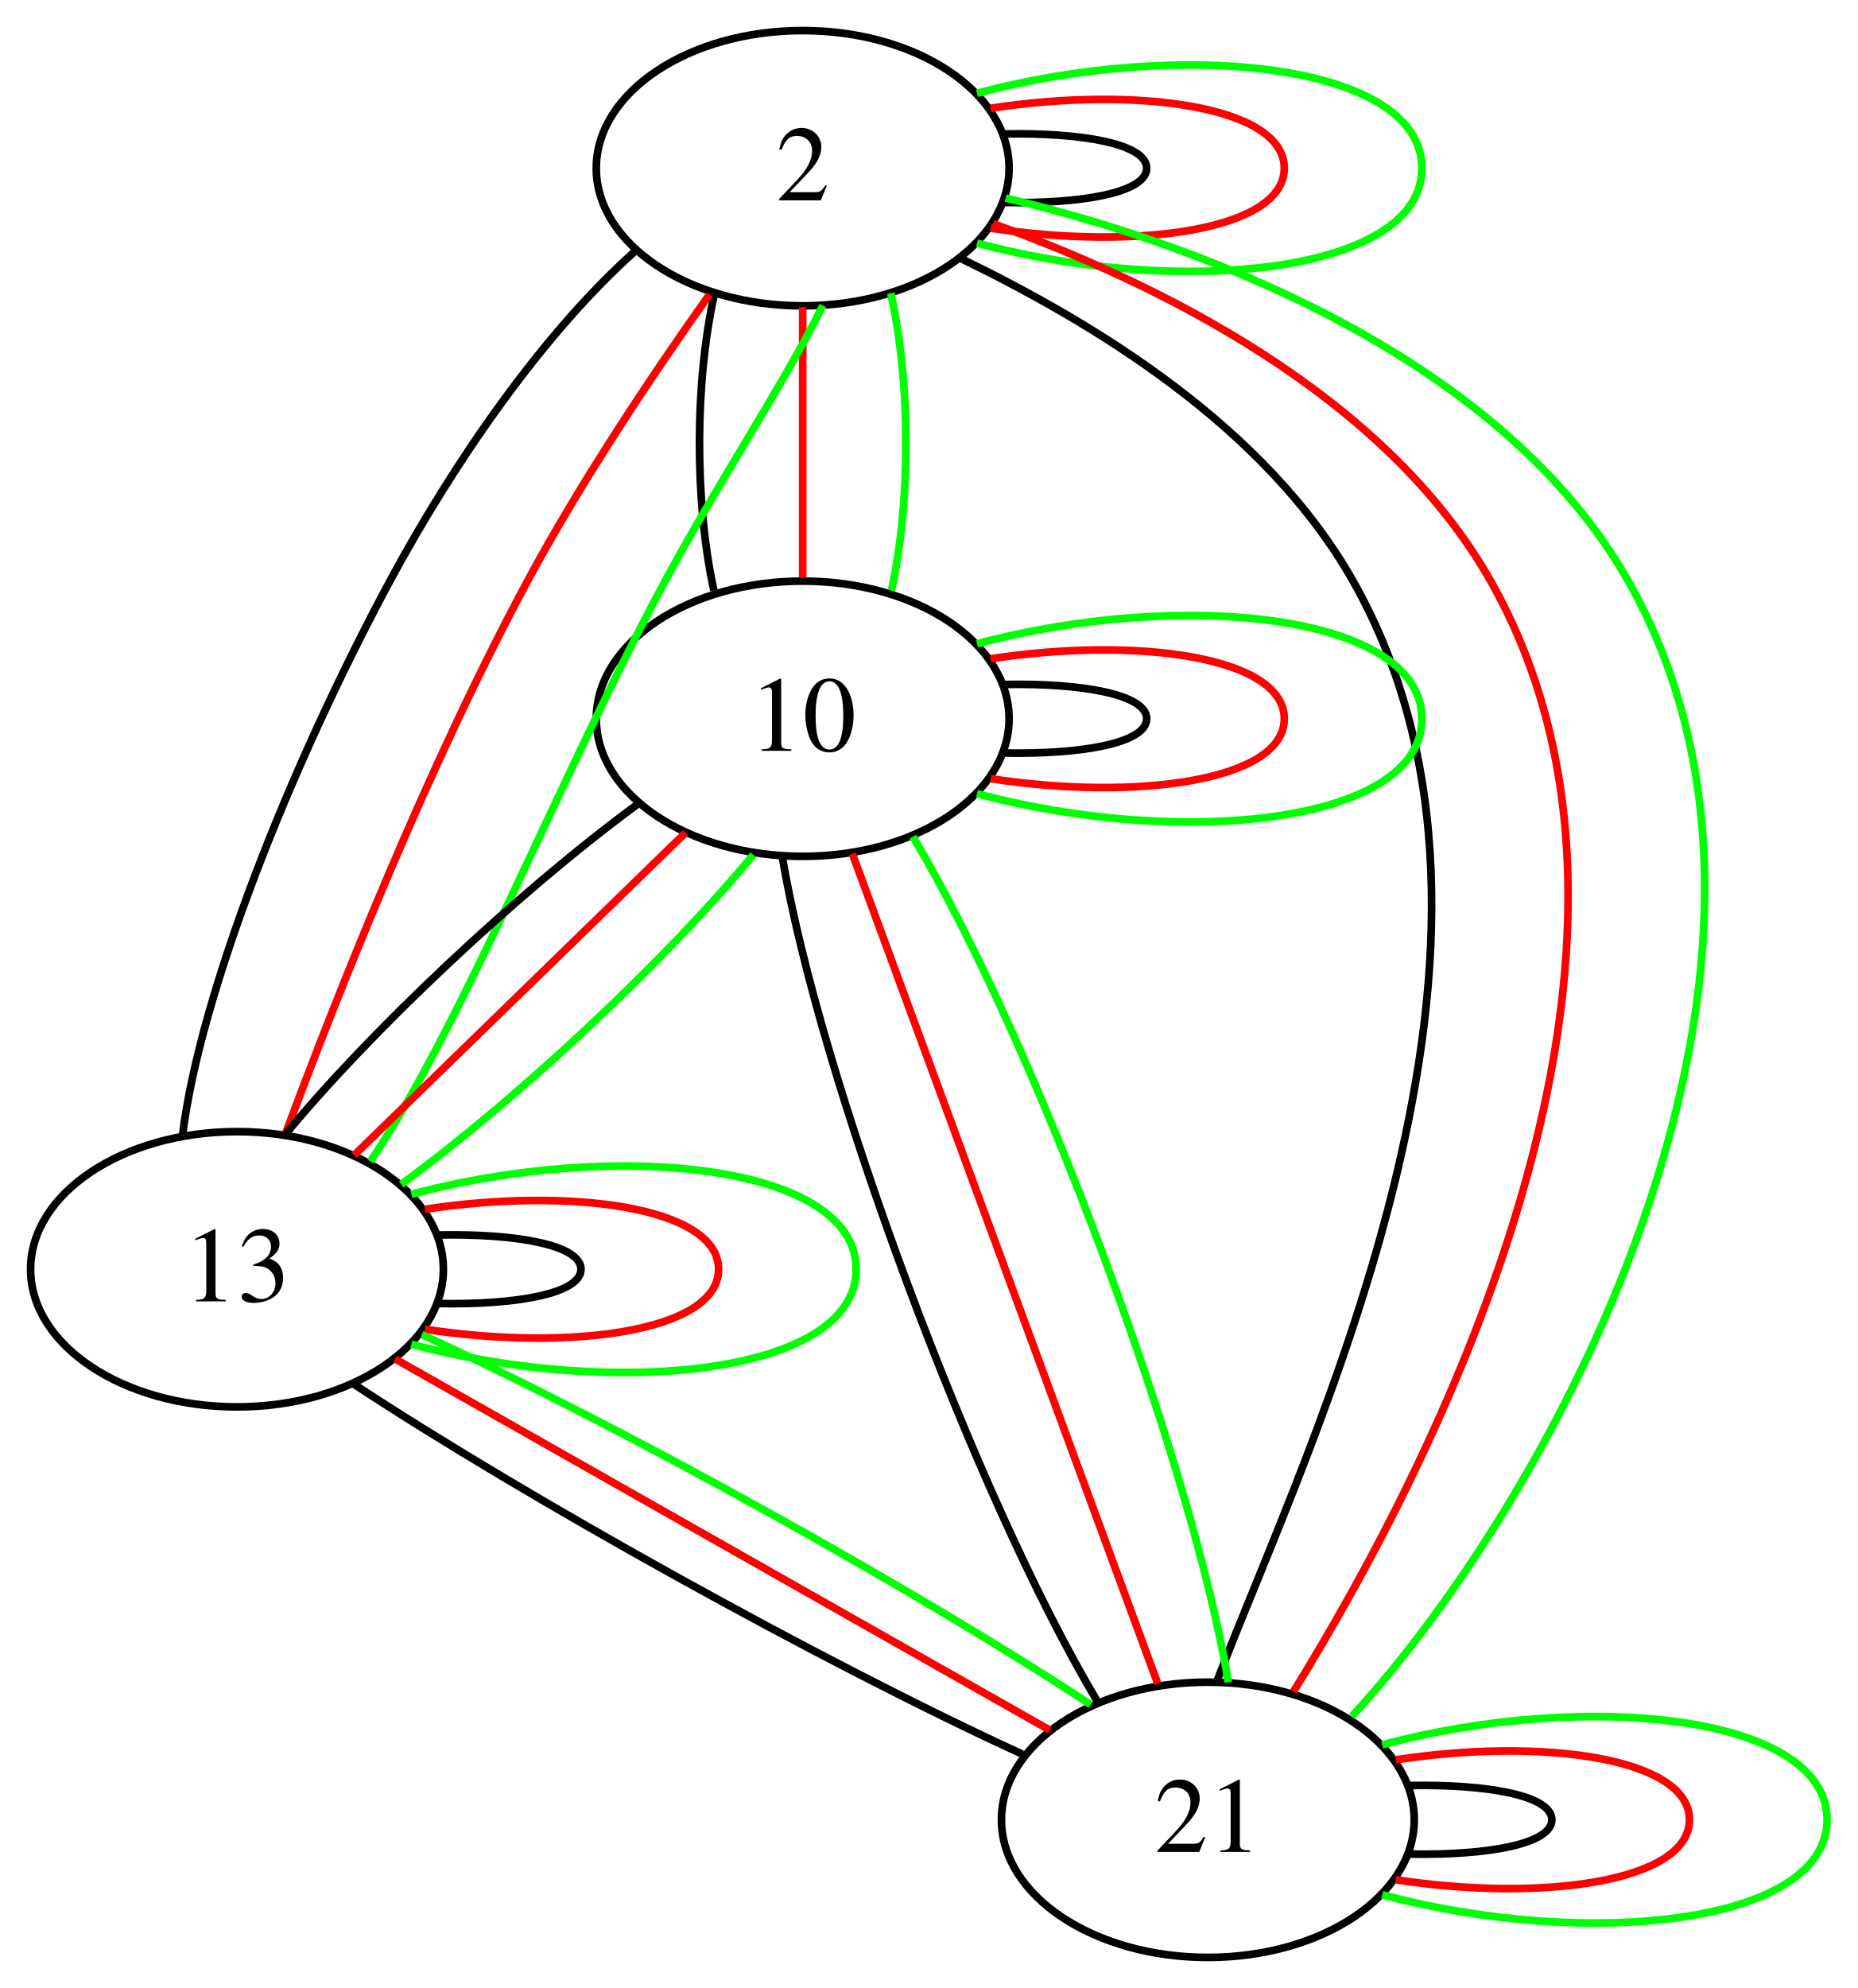
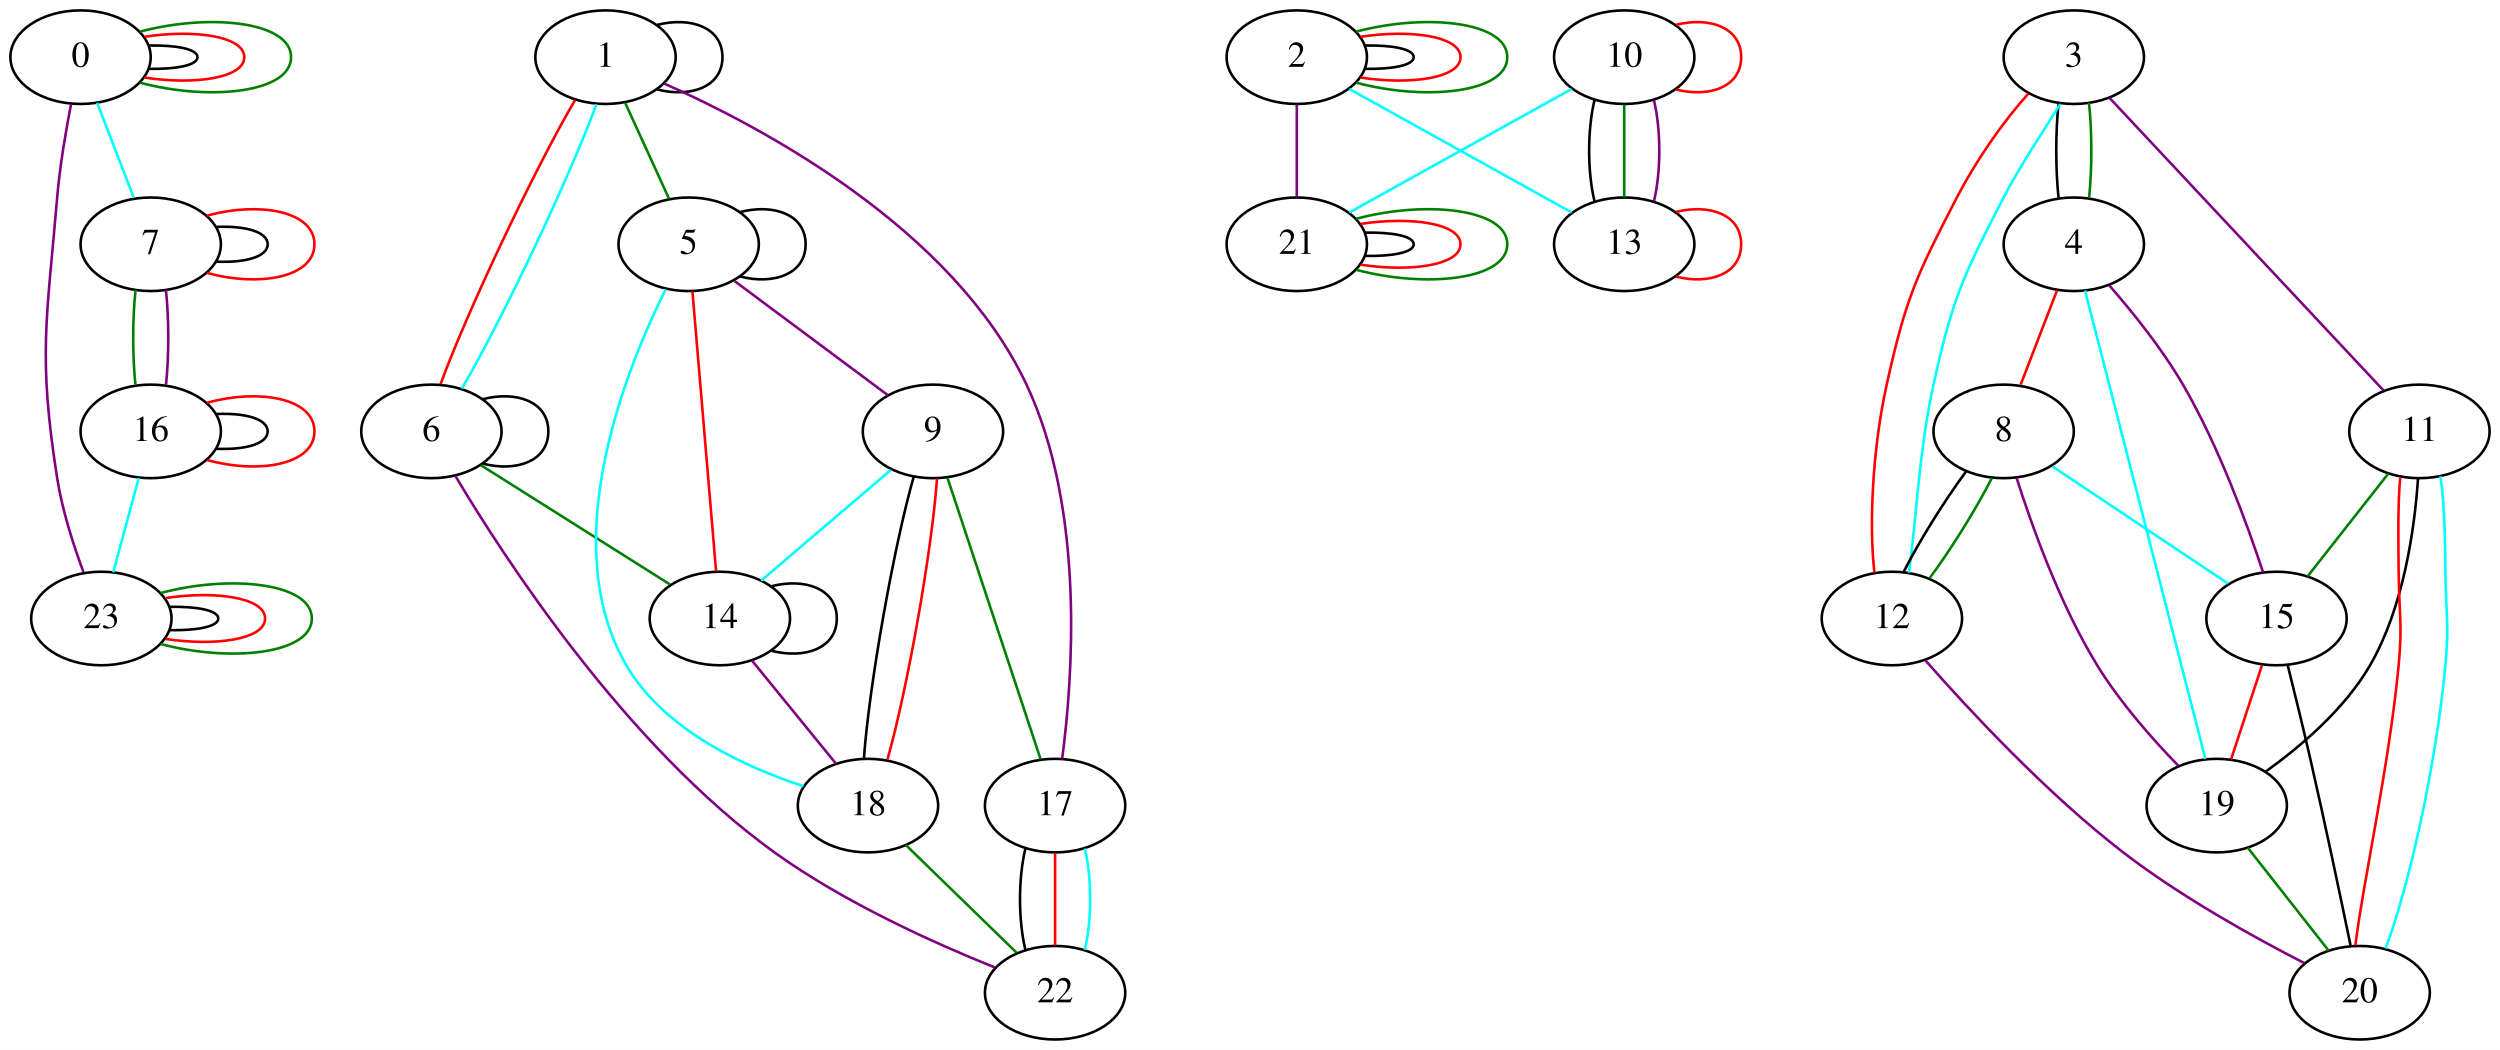
- <svg xmlns="http://www.w3.org/2000/svg" width="243pt" height="260pt" viewBox="0.00 0.00 243.00 260.00">
-   <g id="graph0" class="graph" transform="scale(1 1) rotate(0) translate(4 256)">
-     <polygon fill="#ffffff" stroke="transparent" points="-4,4 -4,-256 239,-256 239,4 -4,4" />
+ <svg xmlns="http://www.w3.org/2000/svg" width="962pt" height="404pt" viewBox="0.00 0.00 962.00 404.00">
+   <g id="graph0" class="graph" transform="scale(1 1) rotate(0) translate(4 400)">
+     <polygon fill="white" stroke="transparent" points="-4,4 -4,-400 958,-400 958,4 -4,4" />
    <g id="node1" class="node">
-       <ellipse fill="none" stroke="#000000" cx="101" cy="-234" rx="27" ry="18" />
-       <text text-anchor="middle" x="101" y="-229.8" font-family="Times,serif" font-size="14.00" fill="#000000">2</text>
+       <ellipse fill="none" stroke="black" cx="27" cy="-378" rx="27" ry="18" />
+       <text text-anchor="middle" x="27" y="-374.3" font-family="Times,serif" font-size="14.00">0</text>
    </g>
    <g id="edge1" class="edge">
-       <path fill="none" stroke="#000000" d="M127.347,-238.482C137.533,-238.682 146,-237.188 146,-234 146,-230.812 137.533,-229.318 127.347,-229.518" />
+       <path fill="none" stroke="black" d="M53.35,-382.48C63.53,-382.68 72,-381.19 72,-378 72,-374.81 63.53,-373.32 53.35,-373.52" />
    </g>
    <g id="edge2" class="edge">
-       <path fill="none" stroke="#ff0000" d="M125.573,-241.838C144.597,-244.769 164,-242.156 164,-234 164,-225.844 144.597,-223.231 125.573,-226.162" />
+       <path fill="none" stroke="red" d="M51.57,-385.84C70.6,-388.77 90,-386.16 90,-378 90,-369.84 70.6,-367.23 51.57,-370.16" />
    </g>
    <g id="edge3" class="edge">
-       <path fill="none" stroke="#00ff00" d="M123.804,-243.801C150.668,-250.978 182,-247.711 182,-234 182,-220.289 150.668,-217.022 123.804,-224.199" />
+       <path fill="none" stroke="green" d="M49.8,-387.8C76.67,-394.98 108,-391.71 108,-378 108,-364.29 76.67,-361.02 49.8,-368.2" />
    </g>
    <g id="node2" class="node">
-       <ellipse fill="none" stroke="#000000" cx="101" cy="-162" rx="27" ry="18" />
-       <text text-anchor="middle" x="101" y="-157.8" font-family="Times,serif" font-size="14.00" fill="#000000">10</text>
+       <ellipse fill="none" stroke="black" cx="35" cy="-162" rx="27" ry="18" />
+       <text text-anchor="middle" x="35" y="-158.3" font-family="Times,serif" font-size="14.00">23</text>
    </g>
    <g id="edge4" class="edge">
-       <path fill="none" stroke="#000000" d="M89.478,-217.662C86.873,-206.045 86.841,-190.487 89.382,-178.773" />
+       <path fill="none" stroke="purple" d="M23.35,-359.91C21.32,-349.57 19.02,-336.09 18,-324 13.97,-276.17 10.58,-263.42 18,-216 19.94,-203.59 24.3,-190.12 28.11,-179.86" />
+     </g>
+     <g id="node3" class="node">
+       <ellipse fill="none" stroke="black" cx="54" cy="-306" rx="27" ry="18" />
+       <text text-anchor="middle" x="54" y="-302.3" font-family="Times,serif" font-size="14.00">7</text>
    </g>
    <g id="edge5" class="edge">
-       <path fill="none" stroke="#ff0000" d="M101,-215.831C101,-205 101,-191.288 101,-180.413" />
+       <path fill="none" stroke="cyan" d="M33.4,-360.41C37.64,-349.41 43.19,-335.03 47.46,-323.96" />
+     </g>
+     <g id="edge69" class="edge">
+       <path fill="none" stroke="black" d="M61.35,-166.48C71.53,-166.68 80,-165.19 80,-162 80,-158.81 71.53,-157.32 61.35,-157.52" />
+     </g>
+     <g id="edge70" class="edge">
+       <path fill="none" stroke="red" d="M59.57,-169.84C78.6,-172.77 98,-170.16 98,-162 98,-153.84 78.6,-151.23 59.57,-154.16" />
+     </g>
+     <g id="edge71" class="edge">
+       <path fill="none" stroke="green" d="M57.8,-171.8C84.67,-178.98 116,-175.71 116,-162 116,-148.29 84.67,-145.02 57.8,-152.2" />
+     </g>
+     <g id="edge31" class="edge">
+       <path fill="none" stroke="black" d="M79.44,-312.69C90.03,-313.15 99,-310.92 99,-306 99,-301.08 90.03,-298.85 79.44,-299.31" />
+     </g>
+     <g id="edge32" class="edge">
+       <path fill="none" stroke="red" d="M75.63,-317.01C95.54,-322.54 117,-318.87 117,-306 117,-293.13 95.54,-289.46 75.63,-294.99" />
+     </g>
+     <g id="node22" class="node">
+       <ellipse fill="none" stroke="black" cx="54" cy="-234" rx="27" ry="18" />
+       <text text-anchor="middle" x="54" y="-230.3" font-family="Times,serif" font-size="14.00">16</text>
+     </g>
+     <g id="edge33" class="edge">
+       <path fill="none" stroke="green" d="M48.16,-288.41C46.96,-277.41 46.95,-263.03 48.12,-251.96" />
+     </g>
+     <g id="edge34" class="edge">
+       <path fill="none" stroke="purple" d="M59.84,-288.41C61.04,-277.41 61.05,-263.03 59.88,-251.96" />
+     </g>
+     <g id="node4" class="node">
+       <ellipse fill="none" stroke="black" cx="229" cy="-378" rx="27" ry="18" />
+       <text text-anchor="middle" x="229" y="-374.3" font-family="Times,serif" font-size="14.00">1</text>
    </g>
    <g id="edge6" class="edge">
-       <path fill="none" stroke="#00ff00" d="M112.522,-217.662C115.127,-206.045 115.159,-190.487 112.618,-178.773" />
-     </g>
-     <g id="node3" class="node">
-       <ellipse fill="none" stroke="#000000" cx="27" cy="-90" rx="27" ry="18" />
-       <text text-anchor="middle" x="27" y="-85.8" font-family="Times,serif" font-size="14.00" fill="#000000">13</text>
+       <path fill="none" stroke="black" d="M248.9,-390.43C261.69,-393.68 274,-389.53 274,-378 274,-366.47 261.69,-362.32 248.9,-365.57" />
+     </g>
+     <g id="node5" class="node">
+       <ellipse fill="none" stroke="black" cx="162" cy="-234" rx="27" ry="18" />
+       <text text-anchor="middle" x="162" y="-230.3" font-family="Times,serif" font-size="14.00">6</text>
    </g>
    <g id="edge7" class="edge">
-       <path fill="none" stroke="#000000" d="M79.153,-223.21C67.173,-212.572 55.437,-195.676 47,-180 33.898,-155.656 22.075,-125.826 19.86,-107.365" />
+       <path fill="none" stroke="red" d="M217.3,-361.53C201.62,-334.79 175.75,-280.11 165.53,-252.21" />
+     </g>
+     <g id="edge10" class="edge">
+       <path fill="none" stroke="cyan" d="M225.5,-359.87C215.29,-331.99 189.39,-277.21 173.69,-250.45" />
+     </g>
+     <g id="node6" class="node">
+       <ellipse fill="none" stroke="black" cx="261" cy="-306" rx="27" ry="18" />
+       <text text-anchor="middle" x="261" y="-302.3" font-family="Times,serif" font-size="14.00">5</text>
    </g>
    <g id="edge8" class="edge">
-       <path fill="none" stroke="#ff0000" d="M88.805,-217.483C81.4,-207.044 72.049,-193.096 65,-180 51.978,-155.806 40.22,-126.192 33.341,-107.706" />
+       <path fill="none" stroke="green" d="M236.58,-360.41C241.68,-349.25 248.38,-334.6 253.47,-323.47" />
+     </g>
+     <g id="node7" class="node">
+       <ellipse fill="none" stroke="black" cx="402" cy="-90" rx="27" ry="18" />
+       <text text-anchor="middle" x="402" y="-86.3" font-family="Times,serif" font-size="14.00">17</text>
    </g>
    <g id="edge9" class="edge">
-       <path fill="none" stroke="#00ff00" d="M103.637,-216.038C98.555,-205.778 89.728,-192.501 83,-180 69.094,-154.163 56.629,-122.145 44.453,-104.099" />
-     </g>
-     <g id="node4" class="node">
-       <ellipse fill="none" stroke="#000000" cx="154" cy="-18" rx="27" ry="18" />
-       <text text-anchor="middle" x="154" y="-13.8" font-family="Times,serif" font-size="14.00" fill="#000000">21</text>
-     </g>
-     <g id="edge10" class="edge">
-       <path fill="none" stroke="#000000" d="M121.631,-222.222C139.008,-213.796 161.508,-200.296 173,-180 199.722,-132.803 167.242,-67.559 155.23,-36.228" />
+       <path fill="none" stroke="purple" d="M251.49,-367.88C288.9,-351.3 362.61,-312.25 391,-252 413.69,-203.85 408.76,-138.48 404.71,-107.98" />
+     </g>
+     <g id="edge28" class="edge">
+       <path fill="none" stroke="black" d="M181.9,-246.43C194.69,-249.68 207,-245.53 207,-234 207,-222.47 194.69,-218.32 181.9,-221.57" />
+     </g>
+     <g id="node18" class="node">
+       <ellipse fill="none" stroke="black" cx="273" cy="-162" rx="27" ry="18" />
+       <text text-anchor="middle" x="273" y="-158.3" font-family="Times,serif" font-size="14.00">14</text>
+     </g>
+     <g id="edge29" class="edge">
+       <path fill="none" stroke="green" d="M181.08,-220.97C201.41,-208.15 233.42,-187.96 253.8,-175.11" />
+     </g>
+     <g id="node21" class="node">
+       <ellipse fill="none" stroke="black" cx="402" cy="-18" rx="27" ry="18" />
+       <text text-anchor="middle" x="402" y="-14.3" font-family="Times,serif" font-size="14.00">22</text>
+     </g>
+     <g id="edge30" class="edge">
+       <path fill="none" stroke="purple" d="M171.17,-216.95C190.16,-185.05 236.81,-113.2 294,-72 320.94,-52.59 356.08,-36.84 378.84,-27.7" />
+     </g>
+     <g id="edge24" class="edge">
+       <path fill="none" stroke="black" d="M280.9,-318.43C293.69,-321.68 306,-317.53 306,-306 306,-294.47 293.69,-290.32 280.9,-293.57" />
+     </g>
+     <g id="edge25" class="edge">
+       <path fill="none" stroke="red" d="M262.45,-287.87C264.75,-260.58 269.24,-207.52 271.55,-180.19" />
+     </g>
+     <g id="node19" class="node">
+       <ellipse fill="none" stroke="black" cx="355" cy="-234" rx="27" ry="18" />
+       <text text-anchor="middle" x="355" y="-230.3" font-family="Times,serif" font-size="14.00">9</text>
+     </g>
+     <g id="edge26" class="edge">
+       <path fill="none" stroke="purple" d="M278.68,-291.83C295.59,-279.24 320.94,-260.37 337.72,-247.87" />
+     </g>
+     <g id="node20" class="node">
+       <ellipse fill="none" stroke="black" cx="330" cy="-90" rx="27" ry="18" />
+       <text text-anchor="middle" x="330" y="-86.3" font-family="Times,serif" font-size="14.00">18</text>
+     </g>
+     <g id="edge27" class="edge">
+       <path fill="none" stroke="cyan" d="M252.14,-288.64C236.87,-258.02 209.74,-190.91 237,-144 251.57,-118.93 282.91,-104.74 305.18,-97.47" />
+     </g>
+     <g id="edge61" class="edge">
+       <path fill="none" stroke="black" d="M390.56,-73.46C387.81,-61.86 387.81,-46.08 390.57,-34.49" />
+     </g>
+     <g id="edge62" class="edge">
+       <path fill="none" stroke="red" d="M402,-71.7C402,-60.85 402,-46.92 402,-36.1" />
+     </g>
+     <g id="edge63" class="edge">
+       <path fill="none" stroke="cyan" d="M413.44,-73.46C416.19,-61.86 416.19,-46.08 413.43,-34.49" />
+     </g>
+     <g id="node8" class="node">
+       <ellipse fill="none" stroke="black" cx="495" cy="-378" rx="27" ry="18" />
+       <text text-anchor="middle" x="495" y="-374.3" font-family="Times,serif" font-size="14.00">2</text>
    </g>
    <g id="edge11" class="edge">
-       <path fill="none" stroke="#ff0000" d="M125.893,-226.743C147.414,-219 177.174,-204.419 191,-180 218.149,-132.05 184.19,-65.472 165.195,-34.754" />
+       <path fill="none" stroke="black" d="M521.35,-382.48C531.53,-382.68 540,-381.19 540,-378 540,-374.81 531.53,-373.32 521.35,-373.52" />
    </g>
    <g id="edge12" class="edge">
-       <path fill="none" stroke="#00ff00" d="M127.557,-230.095C154.91,-223.643 192.84,-208.542 209,-180 237.144,-130.293 199.619,-60.567 172.843,-31.524" />
+       <path fill="none" stroke="red" d="M519.57,-385.84C538.6,-388.77 558,-386.16 558,-378 558,-369.84 538.6,-367.23 519.57,-370.16" />
    </g>
    <g id="edge13" class="edge">
-       <path fill="none" stroke="#000000" d="M127.347,-166.482C137.533,-166.682 146,-165.188 146,-162 146,-158.812 137.533,-157.318 127.347,-157.518" />
+       <path fill="none" stroke="green" d="M517.8,-387.8C544.67,-394.98 576,-391.71 576,-378 576,-364.29 544.67,-361.02 517.8,-368.2" />
+     </g>
+     <g id="node9" class="node">
+       <ellipse fill="none" stroke="black" cx="495" cy="-306" rx="27" ry="18" />
+       <text text-anchor="middle" x="495" y="-302.3" font-family="Times,serif" font-size="14.00">21</text>
    </g>
    <g id="edge14" class="edge">
-       <path fill="none" stroke="#ff0000" d="M125.573,-169.838C144.597,-172.769 164,-170.156 164,-162 164,-153.844 144.597,-151.231 125.573,-154.162" />
+       <path fill="none" stroke="purple" d="M495,-359.7C495,-348.85 495,-334.92 495,-324.1" />
+     </g>
+     <g id="node10" class="node">
+       <ellipse fill="none" stroke="black" cx="621" cy="-306" rx="27" ry="18" />
+       <text text-anchor="middle" x="621" y="-302.3" font-family="Times,serif" font-size="14.00">13</text>
    </g>
    <g id="edge15" class="edge">
-       <path fill="none" stroke="#00ff00" d="M123.804,-171.801C150.668,-178.978 182,-175.711 182,-162 182,-148.289 150.668,-145.022 123.804,-152.199" />
+       <path fill="none" stroke="cyan" d="M515.24,-365.75C538.76,-352.69 577.31,-331.27 600.81,-318.22" />
+     </g>
+     <g id="edge66" class="edge">
+       <path fill="none" stroke="black" d="M521.35,-310.48C531.53,-310.68 540,-309.19 540,-306 540,-302.81 531.53,-301.32 521.35,-301.52" />
+     </g>
+     <g id="edge67" class="edge">
+       <path fill="none" stroke="red" d="M519.57,-313.84C538.6,-316.77 558,-314.16 558,-306 558,-297.84 538.6,-295.23 519.57,-298.16" />
+     </g>
+     <g id="edge68" class="edge">
+       <path fill="none" stroke="green" d="M517.8,-315.8C544.67,-322.98 576,-319.71 576,-306 576,-292.29 544.67,-289.02 517.8,-296.2" />
+     </g>
+     <g id="edge53" class="edge">
+       <path fill="none" stroke="red" d="M640.9,-318.43C653.69,-321.68 666,-317.53 666,-306 666,-294.47 653.69,-290.32 640.9,-293.57" />
+     </g>
+     <g id="node11" class="node">
+       <ellipse fill="none" stroke="black" cx="794" cy="-378" rx="27" ry="18" />
+       <text text-anchor="middle" x="794" y="-374.3" font-family="Times,serif" font-size="14.00">3</text>
+     </g>
+     <g id="node12" class="node">
+       <ellipse fill="none" stroke="black" cx="794" cy="-306" rx="27" ry="18" />
+       <text text-anchor="middle" x="794" y="-302.3" font-family="Times,serif" font-size="14.00">4</text>
    </g>
    <g id="edge16" class="edge">
-       <path fill="none" stroke="#000000" d="M79.312,-150.75C63.593,-139.201 44.398,-121.066 33.308,-107.613" />
+       <path fill="none" stroke="black" d="M788.16,-360.41C786.96,-349.41 786.95,-335.03 788.12,-323.96" />
+     </g>
+     <g id="edge18" class="edge">
+       <path fill="none" stroke="green" d="M799.84,-360.41C801.04,-349.41 801.05,-335.03 799.88,-323.96" />
+     </g>
+     <g id="node13" class="node">
+       <ellipse fill="none" stroke="black" cx="724" cy="-162" rx="27" ry="18" />
+       <text text-anchor="middle" x="724" y="-158.3" font-family="Times,serif" font-size="14.00">12</text>
    </g>
    <g id="edge17" class="edge">
-       <path fill="none" stroke="#ff0000" d="M85.667,-147.082C72.967,-134.725 55.008,-117.251 42.313,-104.899" />
-     </g>
-     <g id="edge18" class="edge">
-       <path fill="none" stroke="#00ff00" d="M94.539,-144.202C83.378,-130.71 64.168,-112.588 48.483,-101.1" />
+       <path fill="none" stroke="red" d="M776.58,-364.04C767.13,-353.63 756.47,-338.42 749,-324 733.29,-293.65 729.41,-285.36 722,-252 716.49,-227.19 715.16,-197.64 717.29,-179.61" />
+     </g>
+     <g id="edge20" class="edge">
+       <path fill="none" stroke="cyan" d="M788.78,-359.98C782.55,-349.89 773.55,-336.64 767,-324 751.29,-293.65 747.41,-285.36 740,-252 734.49,-227.19 733.16,-197.64 730.56,-179.61" />
+     </g>
+     <g id="node14" class="node">
+       <ellipse fill="none" stroke="black" cx="927" cy="-234" rx="27" ry="18" />
+       <text text-anchor="middle" x="927" y="-230.3" font-family="Times,serif" font-size="14.00">11</text>
    </g>
    <g id="edge19" class="edge">
-       <path fill="none" stroke="#000000" d="M98.318,-144.054C103.022,-115.555 123.484,-60.429 139.518,-33.527" />
-     </g>
-     <g id="edge20" class="edge">
-       <path fill="none" stroke="#ff0000" d="M107.499,-144.343C117.671,-116.705 137.243,-63.528 147.448,-35.802" />
+       <path fill="none" stroke="purple" d="M807.73,-362.34C833.22,-335.13 887.56,-277.11 913.14,-249.79" />
+     </g>
+     <g id="node15" class="node">
+       <ellipse fill="none" stroke="black" cx="767" cy="-234" rx="27" ry="18" />
+       <text text-anchor="middle" x="767" y="-230.3" font-family="Times,serif" font-size="14.00">8</text>
    </g>
    <g id="edge21" class="edge">
-       <path fill="none" stroke="#00ff00" d="M115.413,-146.589C131.448,-119.744 151.95,-64.545 156.675,-35.992" />
+       <path fill="none" stroke="red" d="M787.6,-288.41C783.36,-277.41 777.81,-263.03 773.54,-251.96" />
+     </g>
+     <g id="node16" class="node">
+       <ellipse fill="none" stroke="black" cx="872" cy="-162" rx="27" ry="18" />
+       <text text-anchor="middle" x="872" y="-158.3" font-family="Times,serif" font-size="14.00">15</text>
    </g>
    <g id="edge22" class="edge">
-       <path fill="none" stroke="#000000" d="M53.347,-94.482C63.533,-94.682 72,-93.188 72,-90 72,-86.812 63.533,-85.318 53.347,-85.518" />
+       <path fill="none" stroke="purple" d="M807.74,-290.08C816.61,-279.89 827.97,-265.8 836,-252 849.84,-228.23 860.79,-198.13 866.83,-179.73" />
+     </g>
+     <g id="node17" class="node">
+       <ellipse fill="none" stroke="black" cx="849" cy="-90" rx="27" ry="18" />
+       <text text-anchor="middle" x="849" y="-86.3" font-family="Times,serif" font-size="14.00">19</text>
    </g>
    <g id="edge23" class="edge">
-       <path fill="none" stroke="#ff0000" d="M51.573,-97.838C70.597,-100.769 90,-98.156 90,-90 90,-81.844 70.597,-79.231 51.573,-82.162" />
-     </g>
-     <g id="edge24" class="edge">
-       <path fill="none" stroke="#00ff00" d="M49.804,-99.801C76.668,-106.978 108,-103.711 108,-90 108,-76.289 76.668,-73.022 49.804,-80.199" />
-     </g>
-     <g id="edge25" class="edge">
-       <path fill="none" stroke="#000000" d="M42.129,-75.082C64.33,-60.418 103.59,-38.549 129.731,-26.584" />
-     </g>
-     <g id="edge26" class="edge">
-       <path fill="none" stroke="#ff0000" d="M47.687,-78.272C71.304,-64.883 109.709,-43.11 133.321,-29.723" />
-     </g>
-     <g id="edge27" class="edge">
-       <path fill="none" stroke="#00ff00" d="M51.176,-81.458C77.24,-69.538 116.41,-47.73 138.672,-33.05" />
-     </g>
-     <g id="edge28" class="edge">
-       <path fill="none" stroke="#000000" d="M180.347,-22.482C190.533,-22.682 199,-21.188 199,-18 199,-14.812 190.533,-13.318 180.347,-13.518" />
-     </g>
-     <g id="edge29" class="edge">
-       <path fill="none" stroke="#ff0000" d="M178.573,-25.838C197.597,-28.769 217,-26.156 217,-18 217,-9.844 197.597,-7.231 178.573,-10.162" />
-     </g>
-     <g id="edge30" class="edge">
-       <path fill="none" stroke="#00ff00" d="M176.804,-27.801C203.668,-34.978 235,-31.711 235,-18 235,-4.289 203.668,-1.022 176.804,-8.199" />
+       <path fill="none" stroke="cyan" d="M798.32,-288.21C808.57,-248.3 834.32,-148.13 844.63,-108.01" />
+     </g>
+     <g id="node24" class="node">
+       <ellipse fill="none" stroke="black" cx="904" cy="-18" rx="27" ry="18" />
+       <text text-anchor="middle" x="904" y="-14.3" font-family="Times,serif" font-size="14.00">20</text>
+     </g>
+     <g id="edge52" class="edge">
+       <path fill="none" stroke="purple" d="M736.84,-145.95C753.28,-127.23 783.23,-94.94 813,-72 835.3,-54.82 863.7,-39.13 882.8,-29.35" />
+     </g>
+     <g id="edge50" class="edge">
+       <path fill="none" stroke="green" d="M915.07,-217.81C905.84,-206.07 893.13,-189.89 883.91,-178.16" />
+     </g>
+     <g id="edge48" class="edge">
+       <path fill="none" stroke="black" d="M926.45,-215.81C925.18,-197.01 921.06,-166.56 908,-144 898.21,-127.08 881.12,-112.62 867.85,-103.1" />
+     </g>
+     <g id="edge49" class="edge">
+       <path fill="none" stroke="red" d="M919.63,-216.29C918.62,-205.86 918.89,-192.15 919,-180 919.15,-164 920.52,-159.93 919,-144 915.3,-105.06 905.24,-60.21 902.36,-36.24" />
+     </g>
+     <g id="edge51" class="edge">
+       <path fill="none" stroke="cyan" d="M935.09,-216.76C936.62,-206.27 936.88,-192.33 937,-180 937.15,-164 938.52,-159.93 937,-144 933.23,-104.4 922.9,-58.69 913.97,-35.04" />
+     </g>
+     <g id="edge35" class="edge">
+       <path fill="none" stroke="black" d="M752.5,-218.5C744.17,-207.28 734.52,-191.74 728.53,-179.95" />
+     </g>
+     <g id="edge36" class="edge">
+       <path fill="none" stroke="green" d="M762.47,-216.05C756.47,-204.24 746.79,-188.64 738.44,-177.42" />
+     </g>
+     <g id="edge38" class="edge">
+       <path fill="none" stroke="cyan" d="M785.77,-220.49C804.88,-207.74 834.34,-188.11 853.39,-175.41" />
+     </g>
+     <g id="edge37" class="edge">
+       <path fill="none" stroke="purple" d="M771.97,-216.15C777.83,-197.65 788.63,-167.45 803,-144 811.78,-129.66 824.46,-115.38 834.29,-105.26" />
+     </g>
+     <g id="edge57" class="edge">
+       <path fill="none" stroke="red" d="M866.43,-144.05C862.82,-133.05 858.12,-118.76 854.52,-107.79" />
+     </g>
+     <g id="edge56" class="edge">
+       <path fill="none" stroke="black" d="M876.35,-143.85C878.94,-133.48 882.25,-120 885,-108 890.72,-83.05 896.81,-54.04 900.51,-36.1" />
+     </g>
+     <g id="edge65" class="edge">
+       <path fill="none" stroke="green" d="M860.93,-73.81C870.16,-62.07 882.87,-45.89 892.09,-34.16" />
+     </g>
+     <g id="edge54" class="edge">
+       <path fill="none" stroke="black" d="M292.9,-174.43C305.69,-177.68 318,-173.53 318,-162 318,-150.47 305.69,-146.32 292.9,-149.57" />
+     </g>
+     <g id="edge55" class="edge">
+       <path fill="none" stroke="purple" d="M285.37,-145.81C294.93,-134.07 308.1,-117.89 317.66,-106.16" />
+     </g>
+     <g id="edge41" class="edge">
+       <path fill="none" stroke="green" d="M360.58,-216.15C369.62,-188.82 387.39,-135.14 396.43,-107.82" />
+     </g>
+     <g id="edge42" class="edge">
+       <path fill="none" stroke="cyan" d="M338.8,-219.17C324.33,-206.82 303.26,-188.83 288.89,-176.56" />
+     </g>
+     <g id="edge39" class="edge">
+       <path fill="none" stroke="black" d="M347.56,-216.43C339.85,-189.36 330.42,-135.91 328.45,-108.35" />
+     </g>
+     <g id="edge40" class="edge">
+       <path fill="none" stroke="red" d="M356.57,-215.87C354.64,-188.43 345.21,-134.95 337.49,-107.75" />
+     </g>
+     <g id="edge64" class="edge">
+       <path fill="none" stroke="green" d="M344.57,-74.83C356.98,-62.77 374.73,-45.51 387.2,-33.38" />
+     </g>
+     <g id="edge60" class="edge">
+       <path fill="none" stroke="cyan" d="M49.4,-216.05C46.41,-205.05 42.54,-190.76 39.56,-179.79" />
+     </g>
+     <g id="edge58" class="edge">
+       <path fill="none" stroke="black" d="M79.44,-240.69C90.03,-241.15 99,-238.92 99,-234 99,-229.08 90.03,-226.85 79.44,-227.31" />
+     </g>
+     <g id="edge59" class="edge">
+       <path fill="none" stroke="red" d="M75.63,-245.01C95.54,-250.54 117,-246.87 117,-234 117,-221.13 95.54,-217.46 75.63,-222.99" />
+     </g>
+     <g id="node23" class="node">
+       <ellipse fill="none" stroke="black" cx="621" cy="-378" rx="27" ry="18" />
+       <text text-anchor="middle" x="621" y="-374.3" font-family="Times,serif" font-size="14.00">10</text>
+     </g>
+     <g id="edge47" class="edge">
+       <path fill="none" stroke="cyan" d="M600.76,-365.75C577.24,-352.69 538.69,-331.27 515.19,-318.22" />
+     </g>
+     <g id="edge43" class="edge">
+       <path fill="none" stroke="black" d="M609.56,-361.46C606.81,-349.86 606.81,-334.08 609.57,-322.49" />
+     </g>
+     <g id="edge45" class="edge">
+       <path fill="none" stroke="green" d="M621,-359.7C621,-348.85 621,-334.92 621,-324.1" />
+     </g>
+     <g id="edge46" class="edge">
+       <path fill="none" stroke="purple" d="M632.44,-361.46C635.19,-349.86 635.19,-334.08 632.43,-322.49" />
+     </g>
+     <g id="edge44" class="edge">
+       <path fill="none" stroke="red" d="M640.9,-390.43C653.69,-393.68 666,-389.53 666,-378 666,-366.47 653.69,-362.32 640.9,-365.57" />
    </g>
  </g>
</svg>
